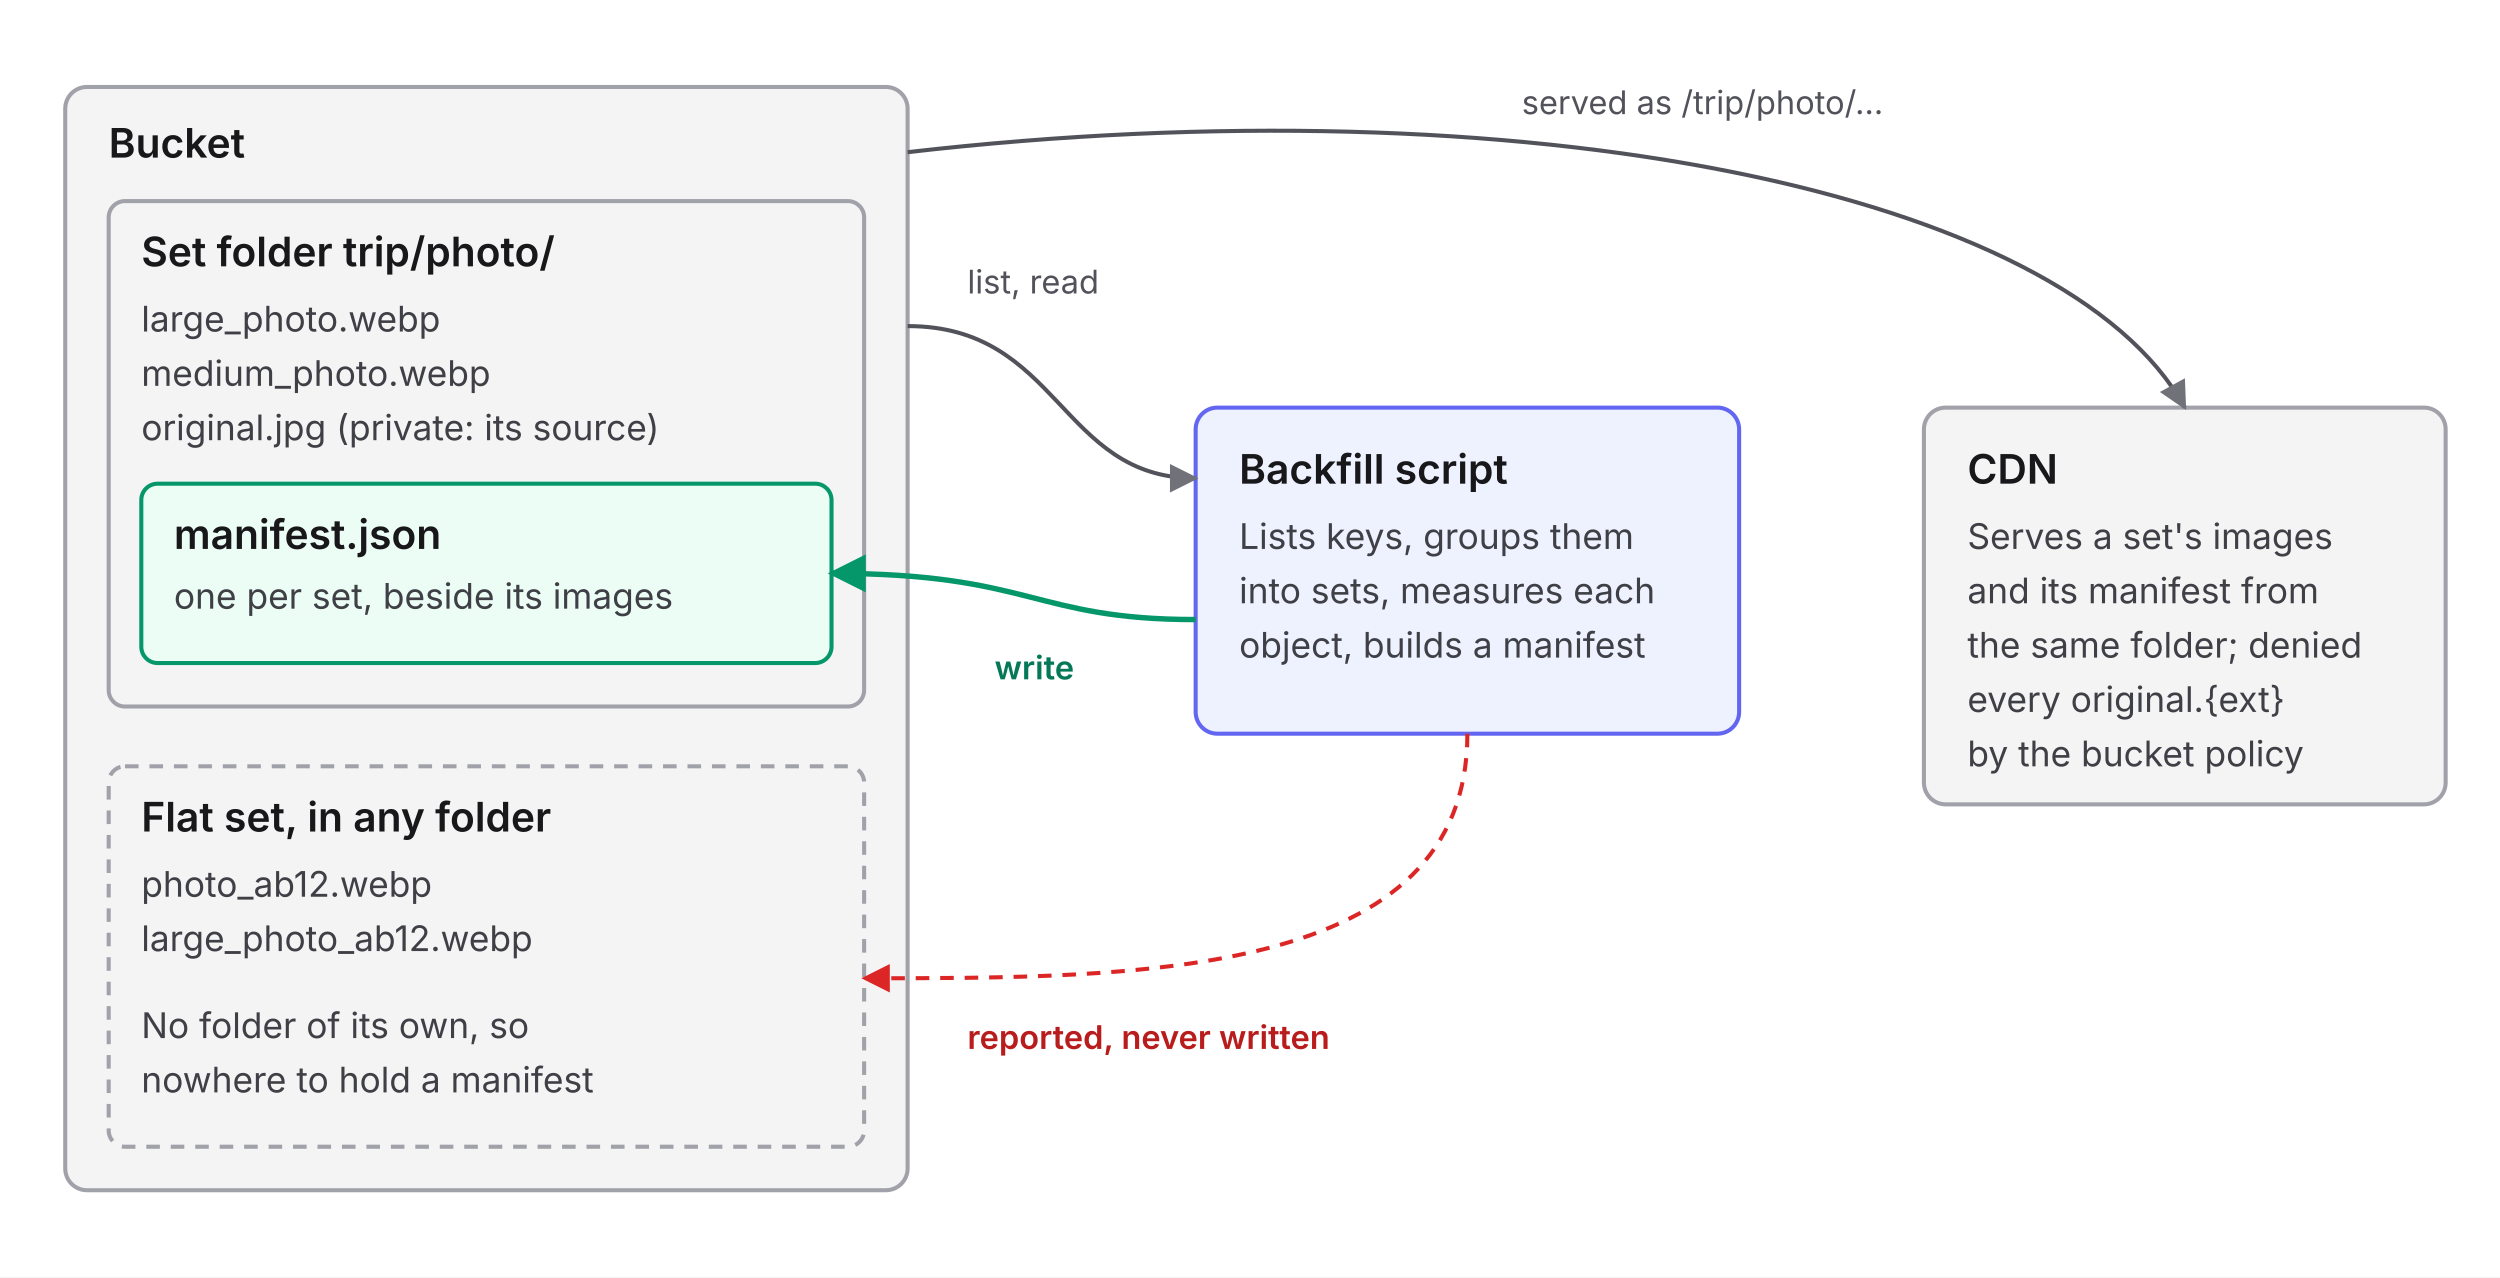
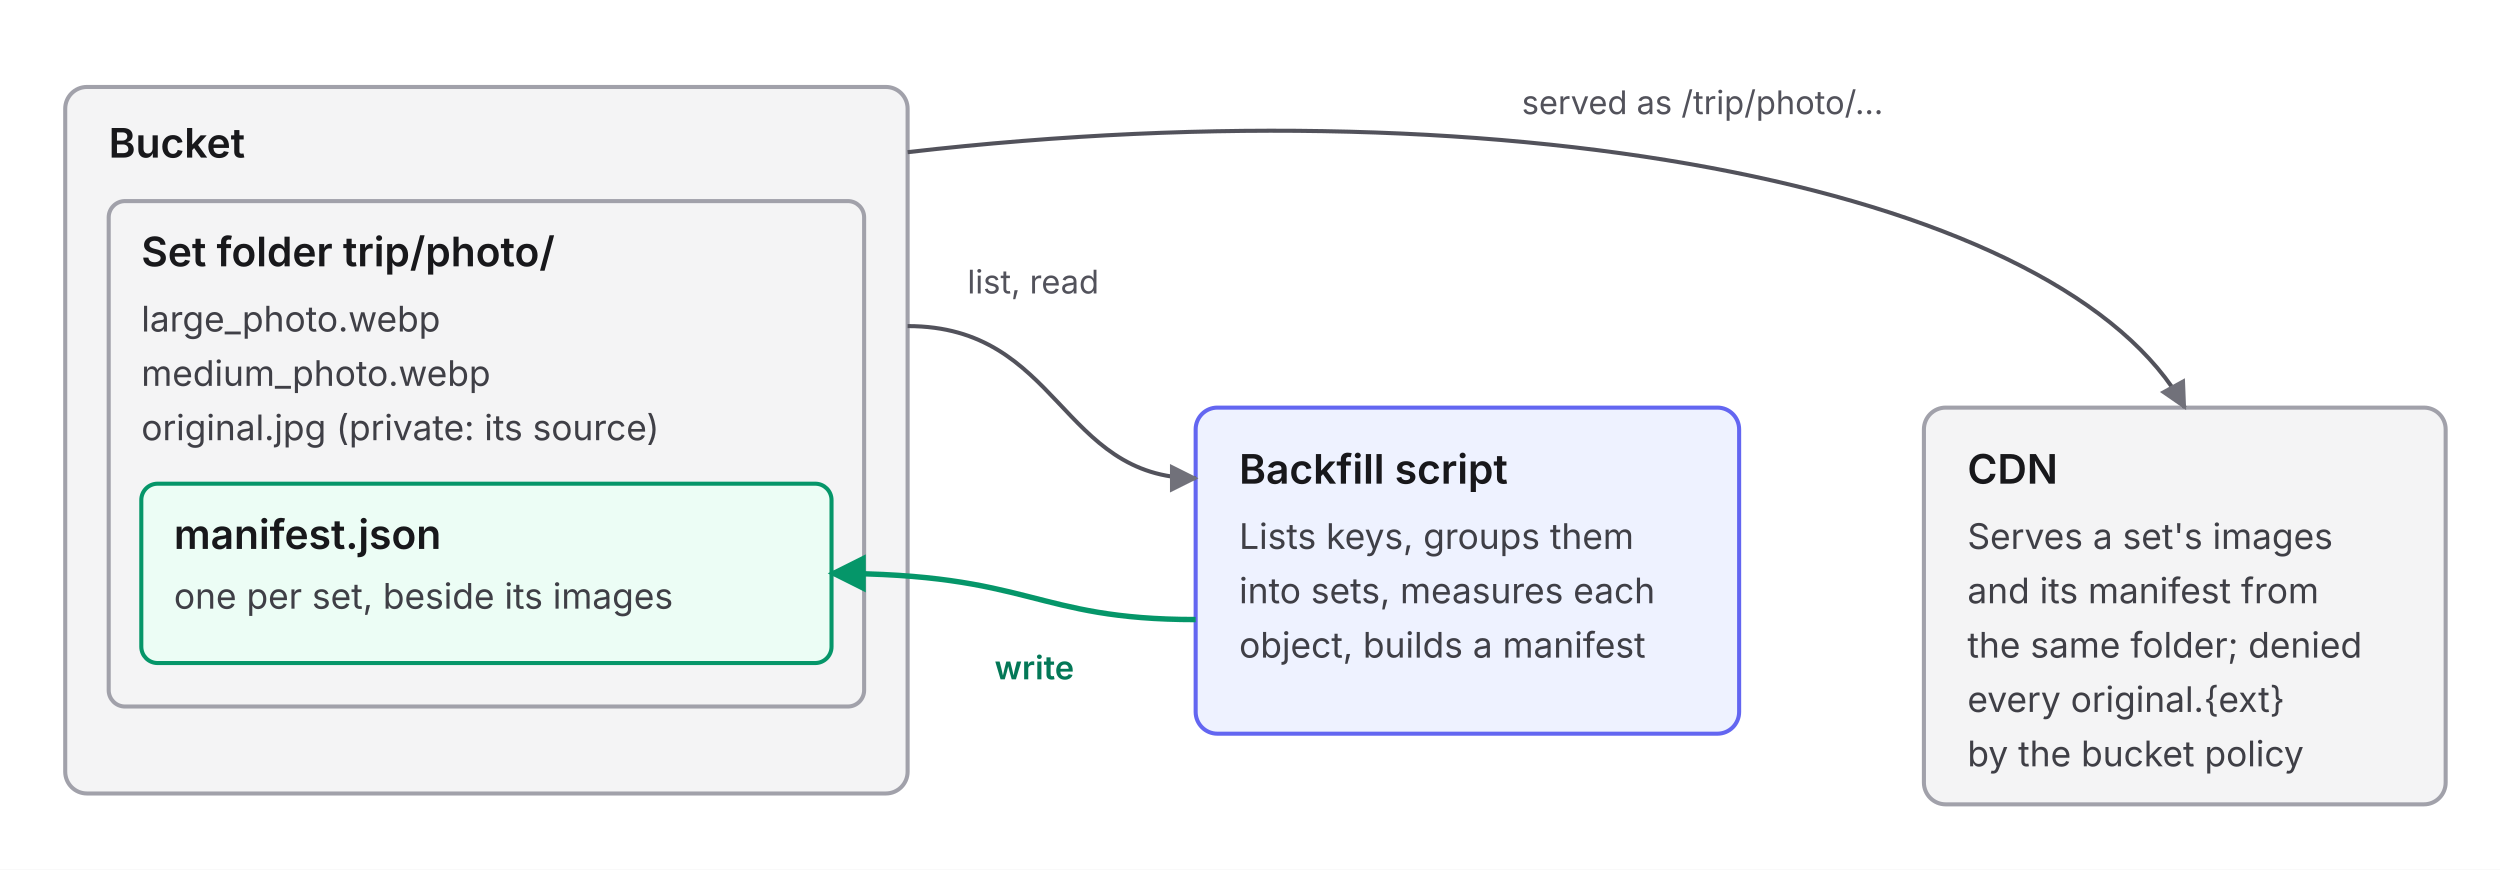
- <svg xmlns="http://www.w3.org/2000/svg" viewBox="0 0 920 470" role="img" aria-labelledby="t d" font-family="ui-sans-serif, system-ui, -apple-system, 'Segoe UI', sans-serif">
+ <svg xmlns="http://www.w3.org/2000/svg" viewBox="0 0 920 320" role="img" aria-labelledby="t d" font-family="ui-sans-serif, system-ui, -apple-system, 'Segoe UI', sans-serif">
  <style>
    .bg { fill: #ffffff; }
    .box { fill: #f4f4f5; stroke: #a1a1aa; stroke-width: 1.5; }
    .script { fill: #eef2ff; stroke: #6366f1; stroke-width: 1.5; }
    .write { fill: #ecfdf5; stroke: #059669; stroke-width: 1.5; }
    .h { font-size: 15px; font-weight: 600; fill: #18181b; }
    .p { font-size: 13px; fill: #3f3f46; }
    .read { stroke: #52525b; stroke-width: 1.5; fill: none; }
    .wr { stroke: #059669; stroke-width: 2; fill: none; }
    .set { fill: none; stroke: #a1a1aa; stroke-width: 1.5; }
-     .flat { fill: none; stroke: #a1a1aa; stroke-width: 1.5; stroke-dasharray: 5 4; }
-     .no { stroke: #dc2626; stroke-width: 1.5; fill: none; stroke-dasharray: 5 4; }
    .lr { font-size: 12px; fill: #52525b; }
    .lw { font-size: 12px; fill: #047857; font-weight: 600; }
-     .ln { font-size: 12px; fill: #b91c1c; font-weight: 600; }
    @media (prefers-color-scheme: dark) {
      .bg { fill: #18181b; }
      .box { fill: #27272a; stroke: #71717a; }
      .script { fill: #1e1b4b; stroke: #818cf8; }
      .write { fill: #052e2b; stroke: #34d399; }
      .h { fill: #f4f4f5; }
      .p { fill: #d4d4d8; }
-       .set, .flat { stroke: #71717a; }
+       .set { stroke: #71717a; }
      .read { stroke: #a1a1aa; }
      .wr { stroke: #34d399; }
-       .no { stroke: #f87171; }
      .lr { fill: #a1a1aa; }
      .lw { fill: #6ee7b7; }
-       .ln { fill: #fca5a5; }
    }
  </style>
  <defs>
    <marker id="a" viewBox="0 0 10 10" refX="9" refY="5" markerWidth="7" markerHeight="7" orient="auto-start-reverse">
      <path d="M0 0 10 5 0 10z" fill="#71717a" />
    </marker>
    <marker id="g" viewBox="0 0 10 10" refX="9" refY="5" markerWidth="7" markerHeight="7" orient="auto-start-reverse">
      <path d="M0 0 10 5 0 10z" fill="#059669" />
    </marker>
-     <marker id="r" viewBox="0 0 10 10" refX="9" refY="5" markerWidth="7" markerHeight="7" orient="auto-start-reverse">
-       <path d="M0 0 10 5 0 10z" fill="#dc2626" />
-     </marker>
  </defs>
-   <rect class="bg" width="920" height="470" />
-   <rect class="box" x="24" y="32" width="310" height="406" rx="8" />
+   <rect class="bg" width="920" height="320" />
+   <rect class="box" x="24" y="32" width="310" height="260" rx="8" />
  <text class="h" x="40" y="58">Bucket</text>
  <rect class="set" x="40" y="74" width="278" height="186" rx="6" />
  <text class="h" x="52" y="98" font-size="13">Set folder  trip/photo/</text>
  <text class="p" x="52" y="122">large_photo.webp</text>
  <text class="p" x="52" y="142">medium_photo.webp</text>
  <text class="p" x="52" y="162">original.jpg  (private: its source)</text>
  <rect class="write" x="52" y="178" width="254" height="66" rx="6" />
  <text class="h" x="64" y="202" font-size="13">manifest.json</text>
  <text class="p" x="64" y="224">one per set, beside its images</text>
-   <rect class="flat" x="40" y="282" width="278" height="140" rx="6" />
-   <text class="h" x="52" y="306" font-size="13">Flat set, in any folder</text>
-   <text class="p" x="52" y="330">photo_ab12.webp</text>
-   <text class="p" x="52" y="350">large_photo_ab12.webp</text>
-   <text class="p" x="52" y="382">No folder of its own, so</text>
-   <text class="p" x="52" y="402">nowhere to hold a manifest</text>
  <rect class="script" x="440" y="150" width="200" height="120" rx="8" />
  <text class="h" x="456" y="178">Backfill script</text>
  <text class="p" x="456" y="202">Lists keys, groups them</text>
  <text class="p" x="456" y="222">into sets, measures each</text>
  <text class="p" x="456" y="242">object, builds a manifest</text>
  <rect class="box" x="708" y="150" width="192" height="146" rx="8" />
  <text class="h" x="724" y="178">CDN</text>
  <text class="p" x="724" y="202">Serves a set's images</text>
  <text class="p" x="724" y="222">and its manifest from</text>
  <text class="p" x="724" y="242">the same folder; denied</text>
  <text class="p" x="724" y="262">every original.{ext}</text>
  <text class="p" x="724" y="282">by the bucket policy</text>
  <path class="read" d="M334 120 C390 120 390 176 440 176" marker-end="url(#a)" />
  <text class="lr" x="356" y="108">list, read</text>
  <path class="wr" d="M440 228 C380 228 380 211 306 211" marker-end="url(#g)" />
  <text class="lw" x="366" y="250">write</text>
-   <path class="no" d="M540 270 C540 360 420 360 318 360" marker-end="url(#r)" />
-   <text class="ln" x="356" y="386">reported, never written</text>
  <path class="read" d="M334 56 C560 30 760 70 804 150" marker-end="url(#a)" />
  <text class="lr" x="560" y="42">served as /trip/photo/…</text>
</svg>
